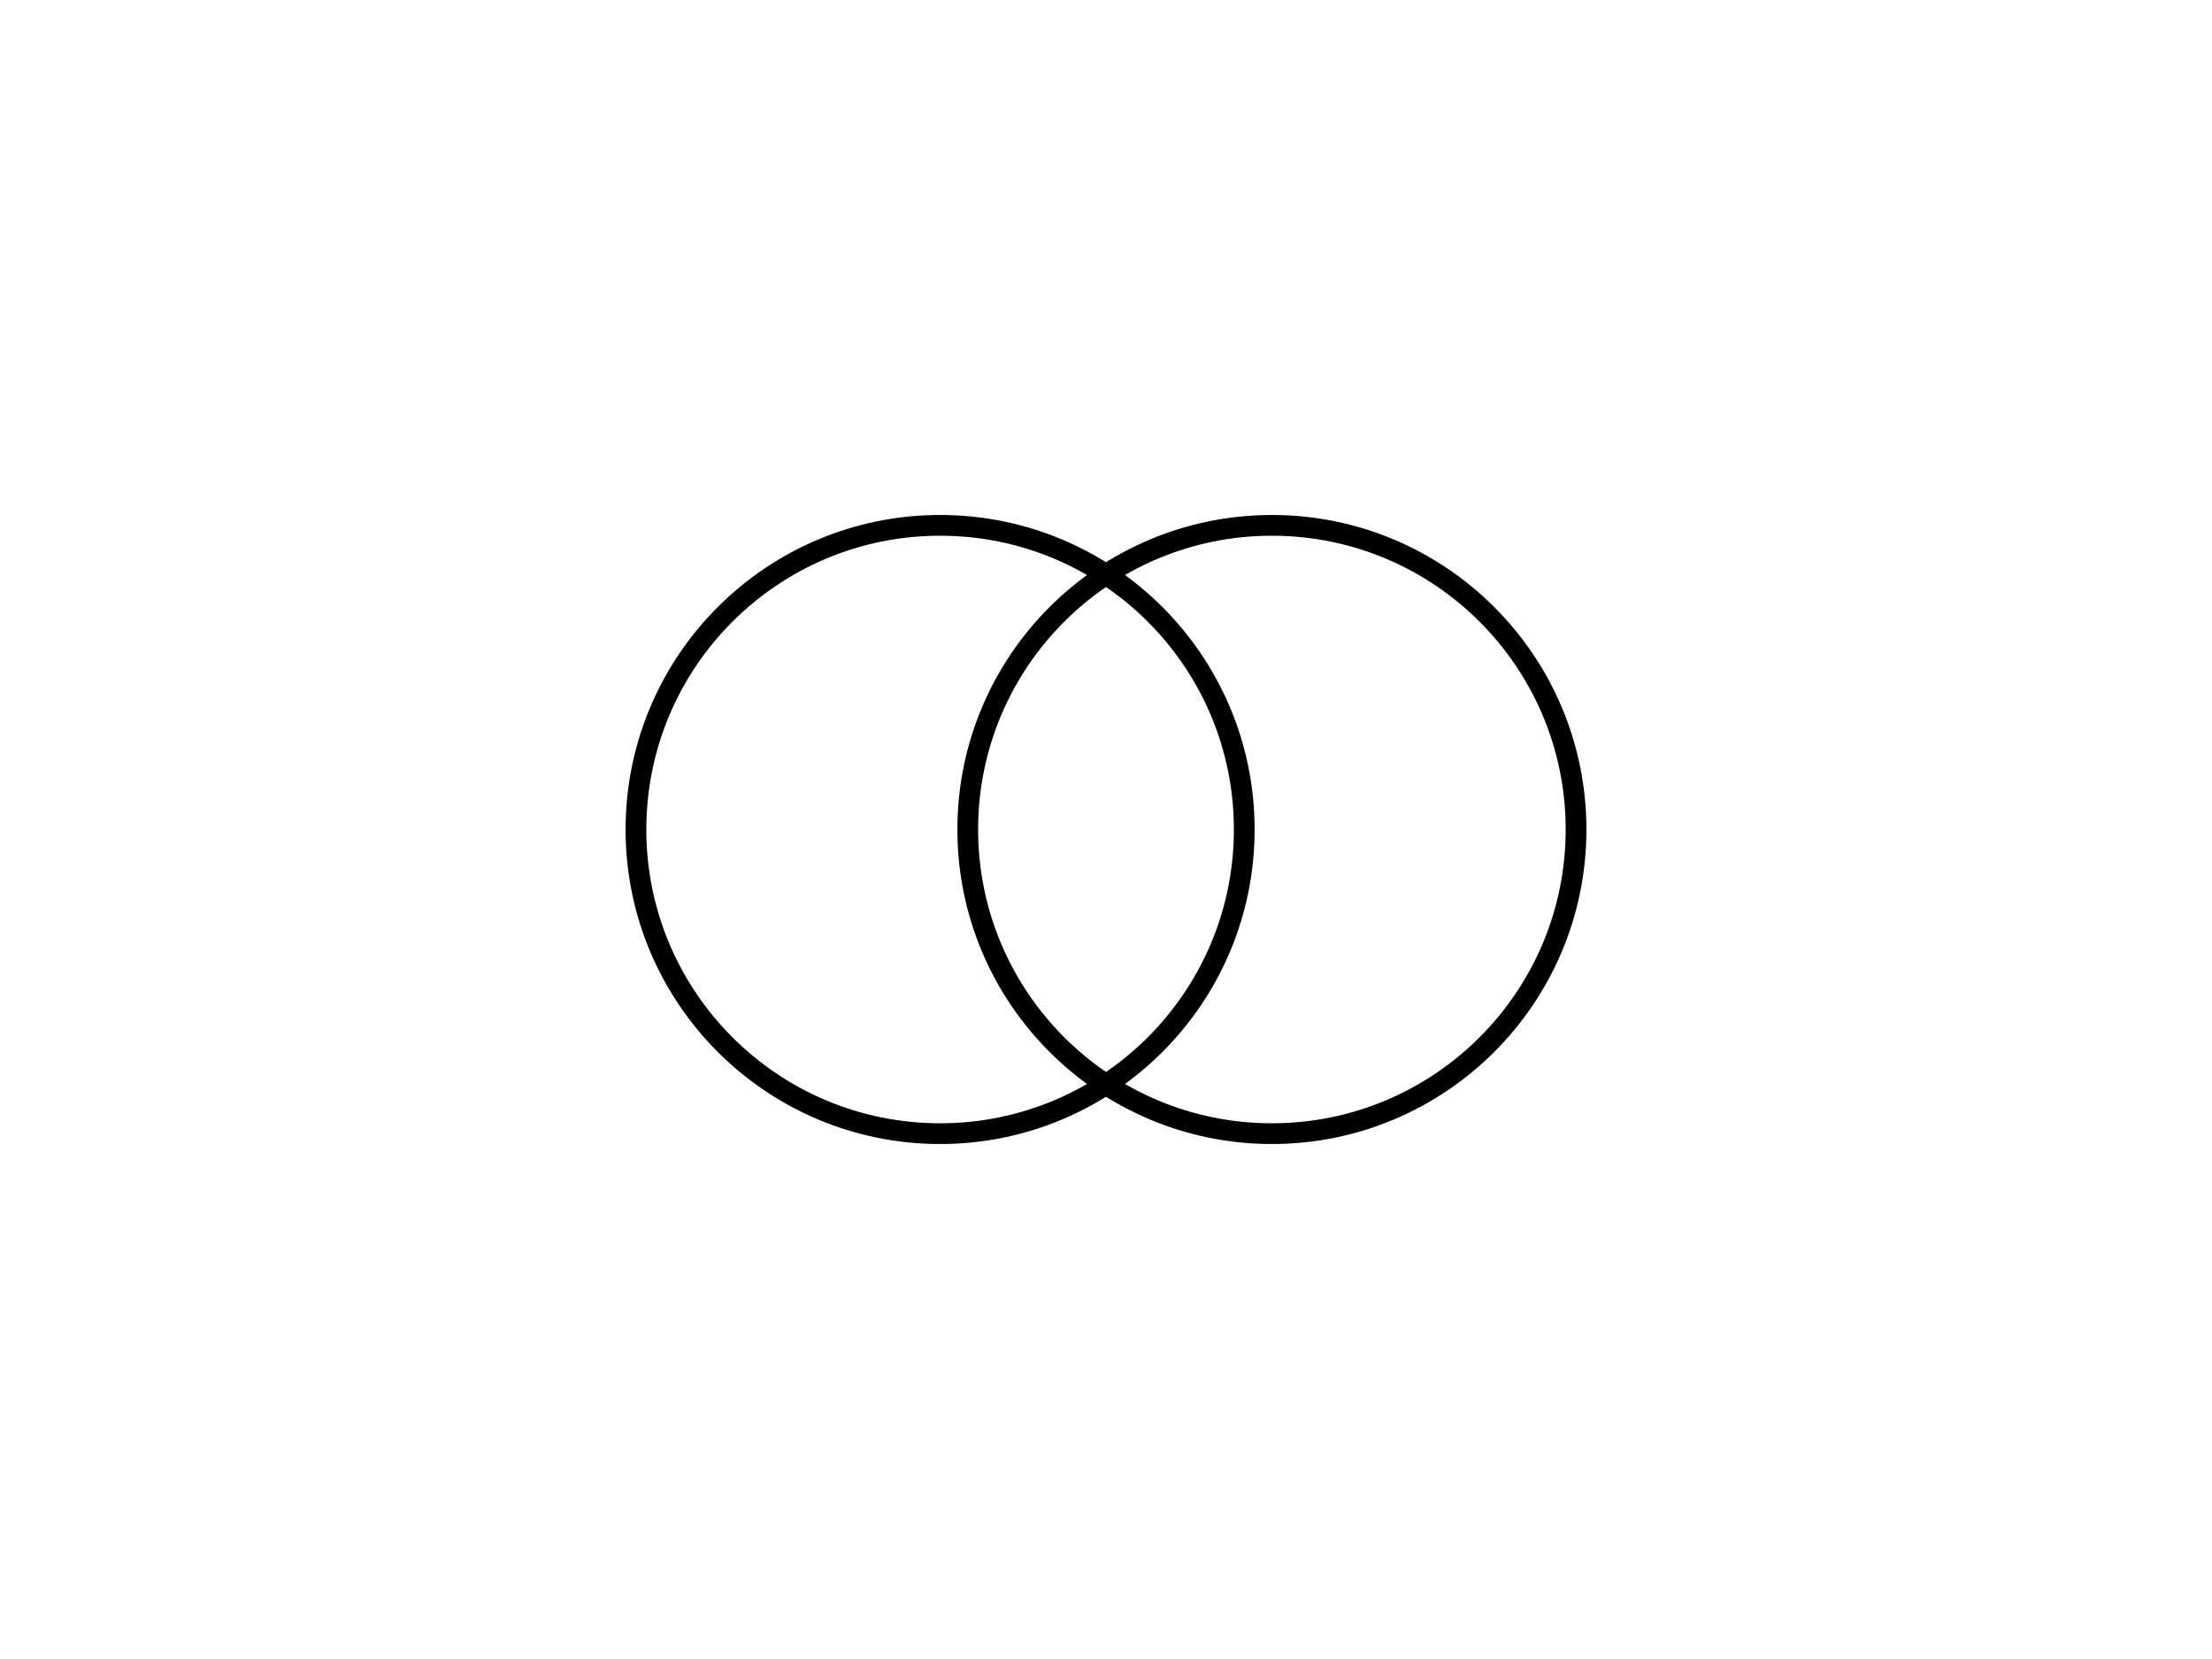
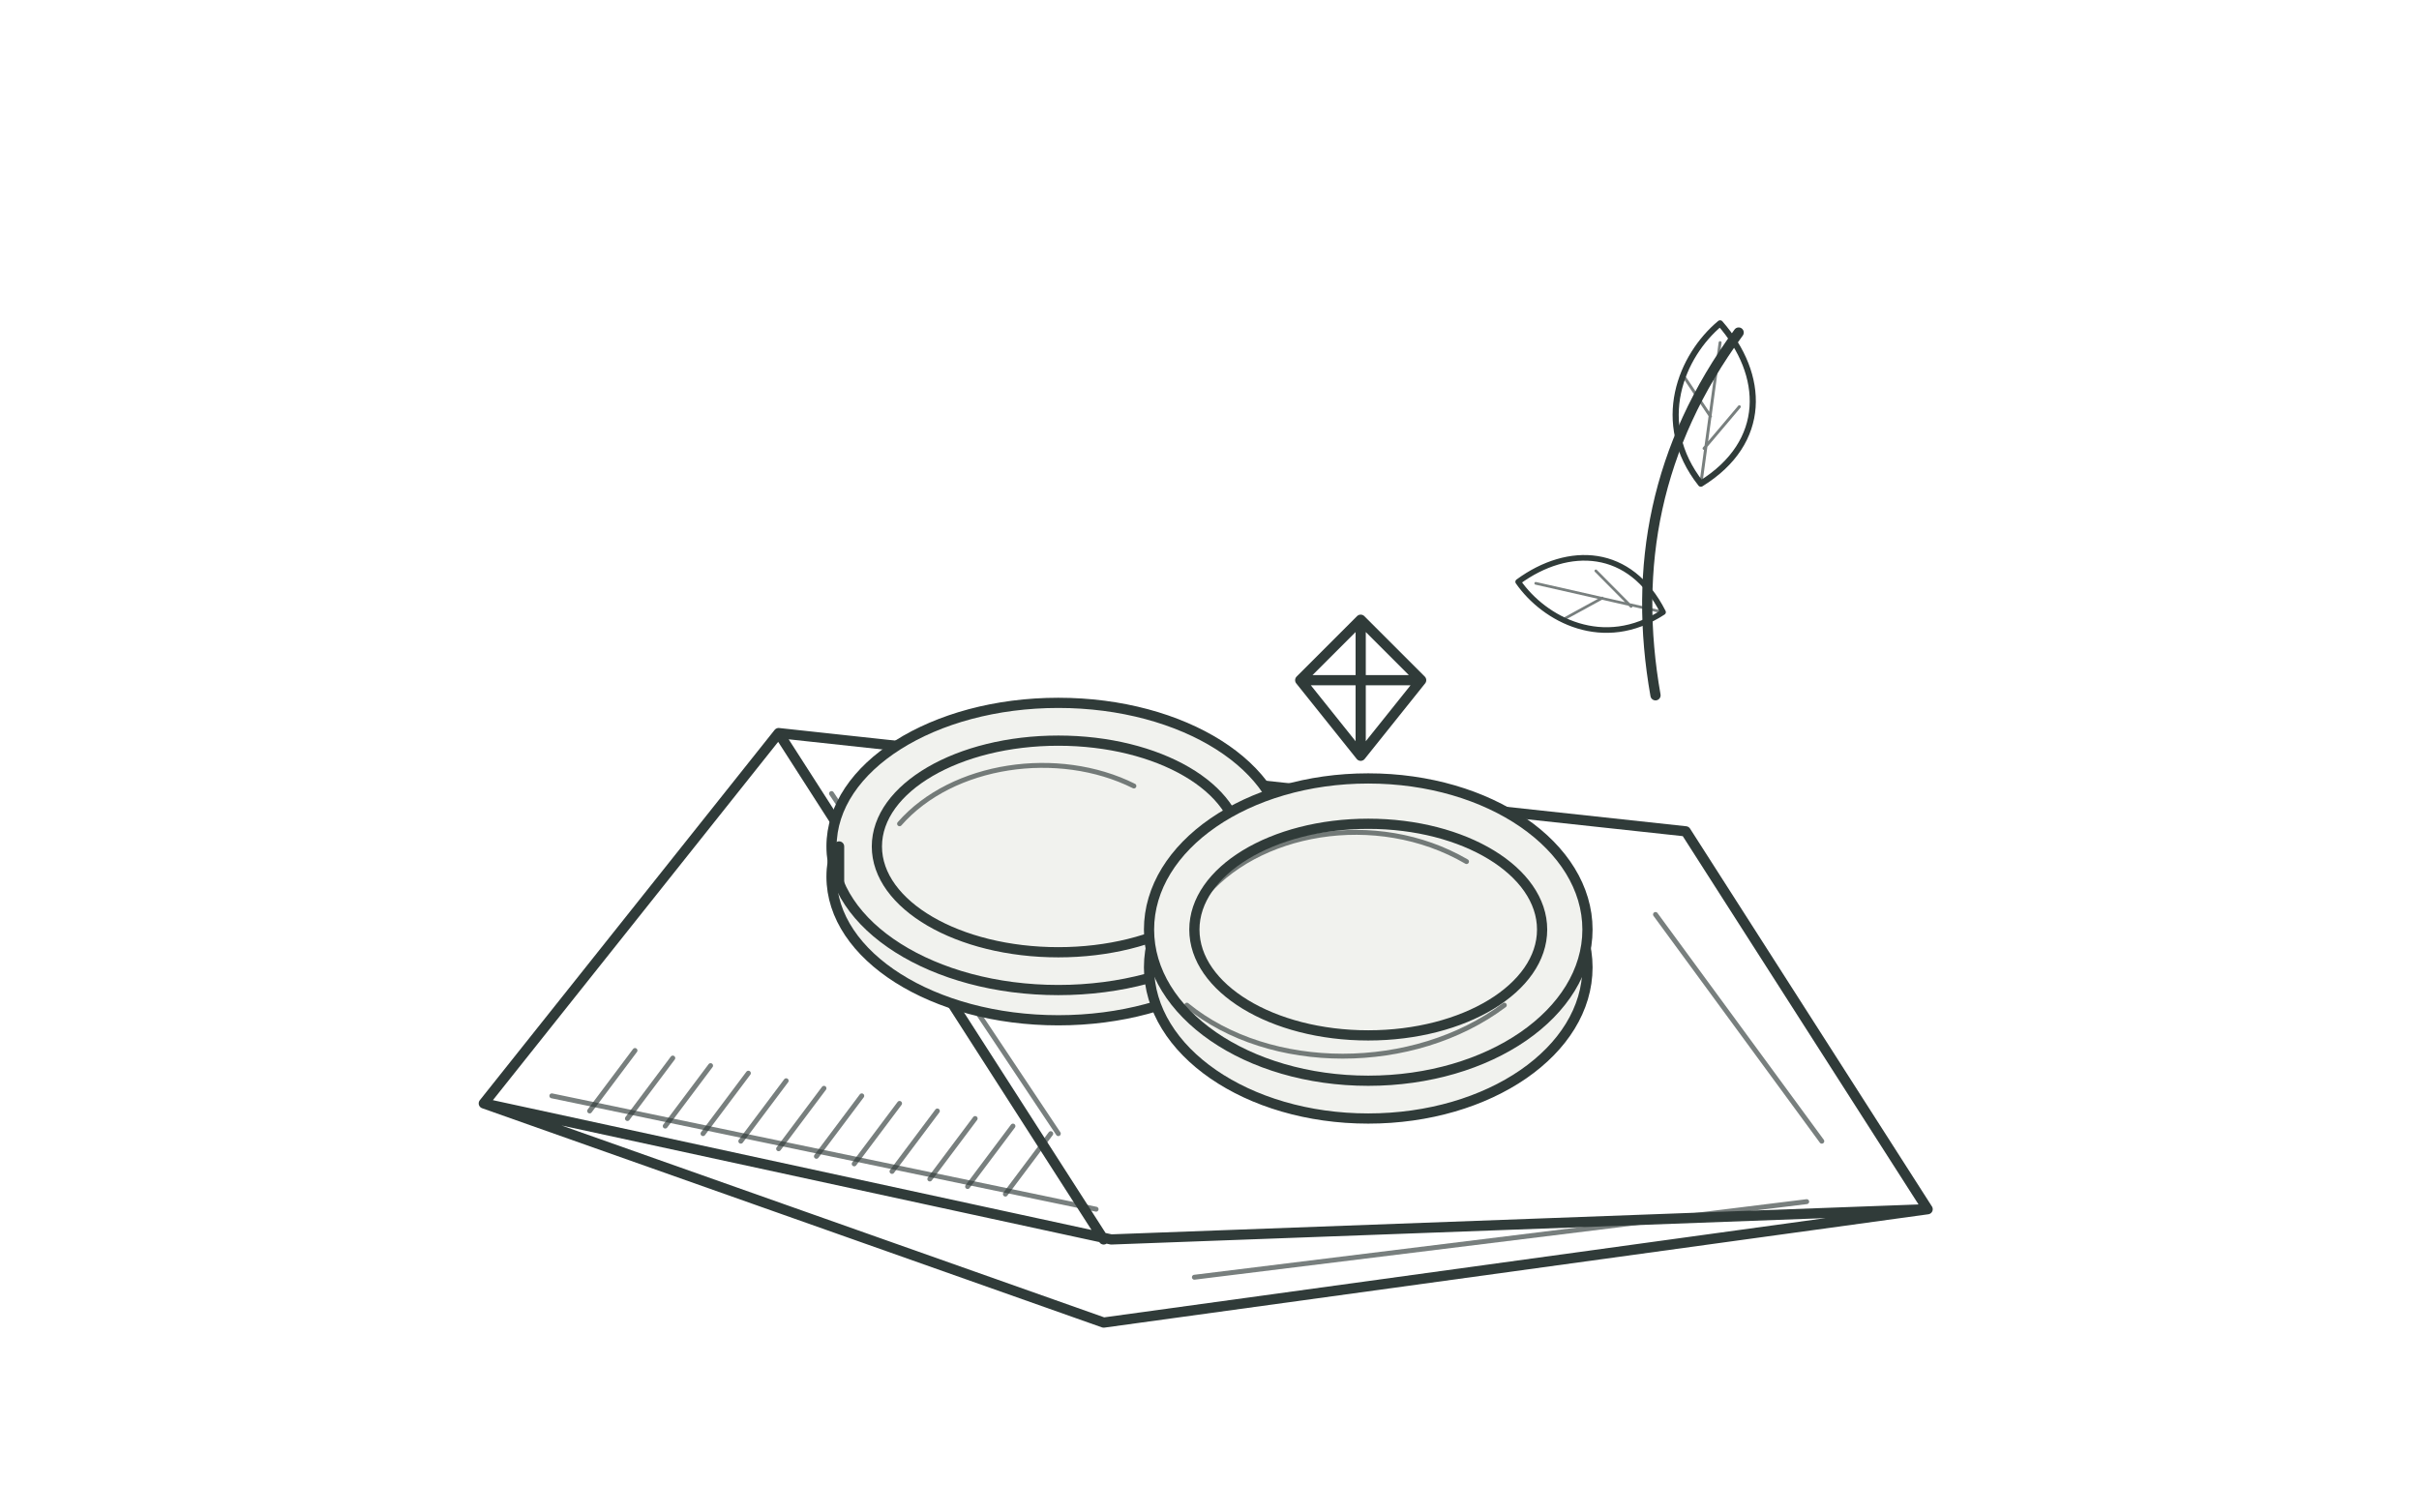
- <svg xmlns="http://www.w3.org/2000/svg" viewBox="0 0 160 120" fill="none" stroke="currentColor" stroke-width="1.5" stroke-linecap="round" stroke-linejoin="round" aria-hidden="true">
-   <circle cx="68" cy="60" r="22" />
-   <circle cx="92" cy="60" r="22" />
+ <svg xmlns="http://www.w3.org/2000/svg" viewBox="0 0 320 200" fill="none" stroke="#303b39" stroke-width="1.35" stroke-linecap="round" stroke-linejoin="round">
+   <defs>
+     <pattern id="paper" width="1" height="1" patternUnits="userSpaceOnUse">
+       <rect width="1" height="1" fill="#f1f2ee" stroke="none" />
+     </pattern>
+   </defs>
+   <path d="M64 146l39-49 120 13 32 50-109 15Z M64 146l83 18 108-4 M103 97l43 67" />
+   <path d="M73 145l72 15M110 105l30 45M158 169l81-10M219 121l22 30" stroke-width=".65" opacity=".65" />
+   <ellipse cx="140" cy="116" rx="30" ry="19" fill="url(#paper)" />
+   <ellipse cx="140" cy="112" rx="30" ry="19" fill="url(#paper)" />
+   <ellipse cx="140" cy="112" rx="24" ry="14" />
+   <path d="M111 112v5m58-5v5" />
+   <ellipse cx="181" cy="128" rx="29" ry="20" fill="url(#paper)" />
+   <ellipse cx="181" cy="123" rx="29" ry="20" fill="url(#paper)" />
+   <ellipse cx="181" cy="123" rx="23" ry="14" />
+   <path d="M157 133c11 9 30 9 42 0" stroke-width=".65" opacity=".65" />
+   <path d="M180 100l-8-10 8-8 8 8Z M172 90h16m-8-8v18" />
+   <path d="M219 92c-3-17 0-33 11-48" />
+   <g transform="translate(225 64) rotate(45) scale(0.6)">
+     <path d="M0 0C-17-2-23-17-22-28C-7-27 4-17 0 0Z" />
+     <path d="M0 0l-19-25m10 13l-10-2m14 8l-1-12" stroke-width=".65" opacity=".65" />
+   </g>
+   <g transform="translate(220 81) rotate(-40) scale(0.55)">
+     <path d="M0 0C-17-2-23-17-22-28C-7-27 4-17 0 0Z" />
+     <path d="M0 0l-19-25m10 13l-10-2m14 8l-1-12" stroke-width=".65" opacity=".65" />
+   </g>
+   <path d="M78 147l6-8" stroke-width=".65" opacity=".65" />
+   <path d="M83 148l6-8" stroke-width=".65" opacity=".65" />
+   <path d="M88 149l6-8" stroke-width=".65" opacity=".65" />
+   <path d="M93 150l6-8" stroke-width=".65" opacity=".65" />
+   <path d="M98 151l6-8" stroke-width=".65" opacity=".65" />
+   <path d="M103 152l6-8" stroke-width=".65" opacity=".65" />
+   <path d="M108 153l6-8" stroke-width=".65" opacity=".65" />
+   <path d="M113 154l6-8" stroke-width=".65" opacity=".65" />
+   <path d="M118 155l6-8" stroke-width=".65" opacity=".65" />
+   <path d="M123 156l6-8" stroke-width=".65" opacity=".65" />
+   <path d="M128 157l6-8" stroke-width=".65" opacity=".65" />
+   <path d="M133 158l6-8" stroke-width=".65" opacity=".65" />
+   <path d="M159 119c7-9 23-12 35-5M119 109c7-8 21-10 31-5" stroke-width=".65" opacity=".65" />
</svg>
